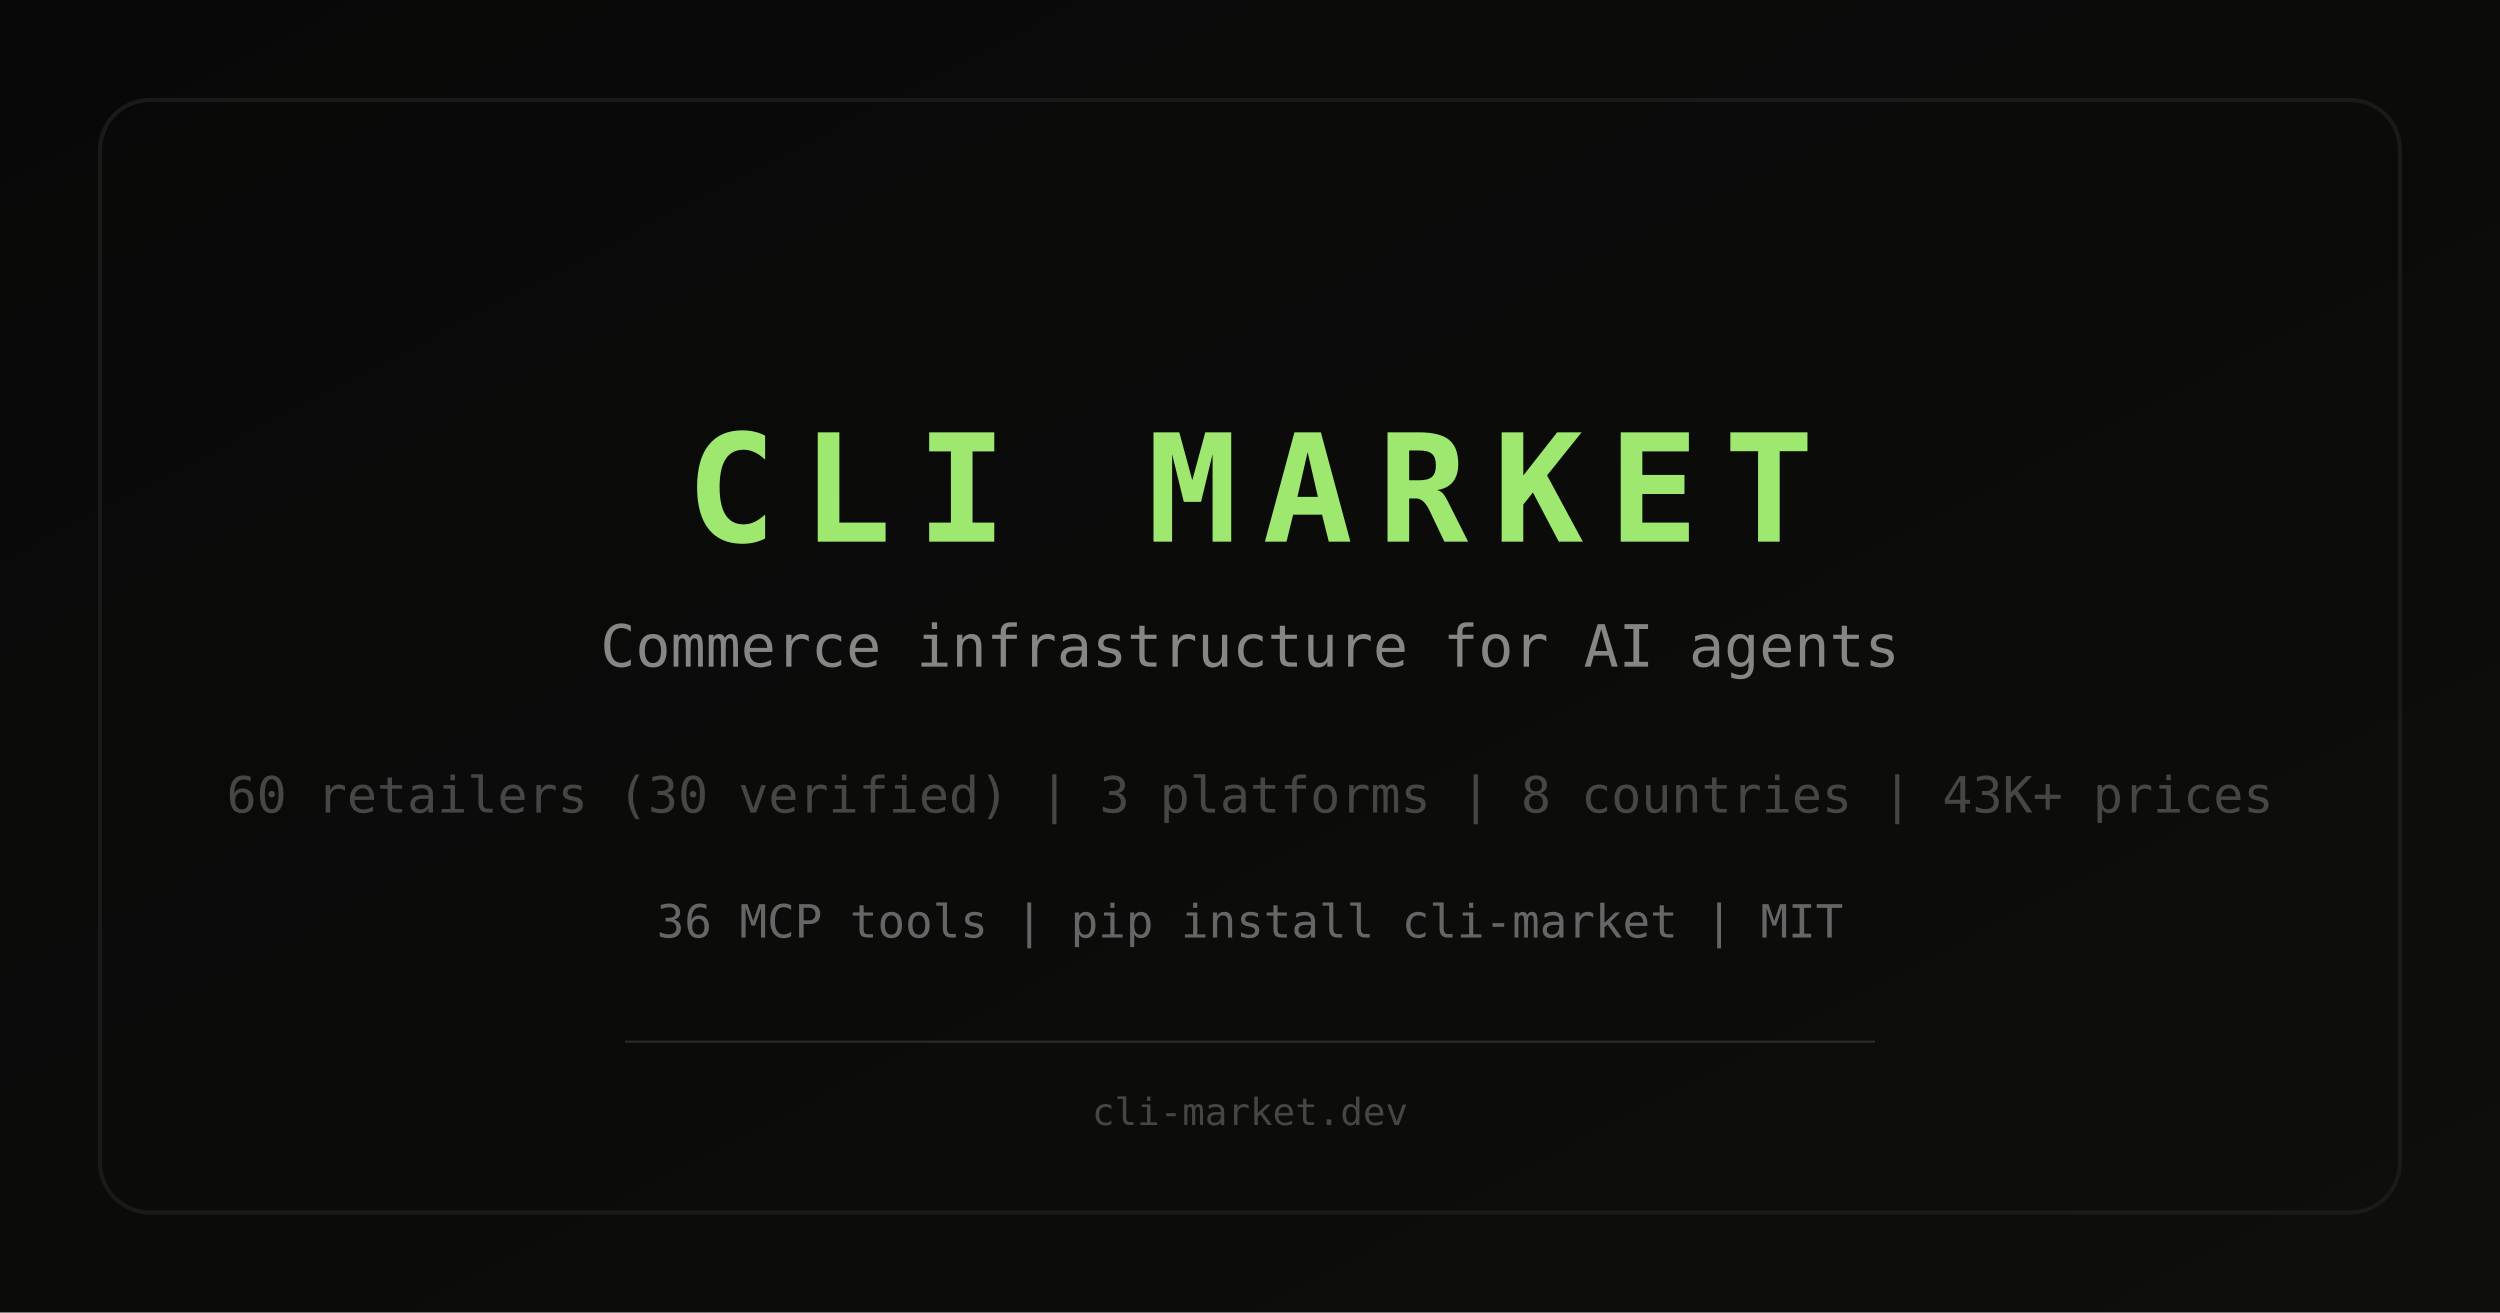
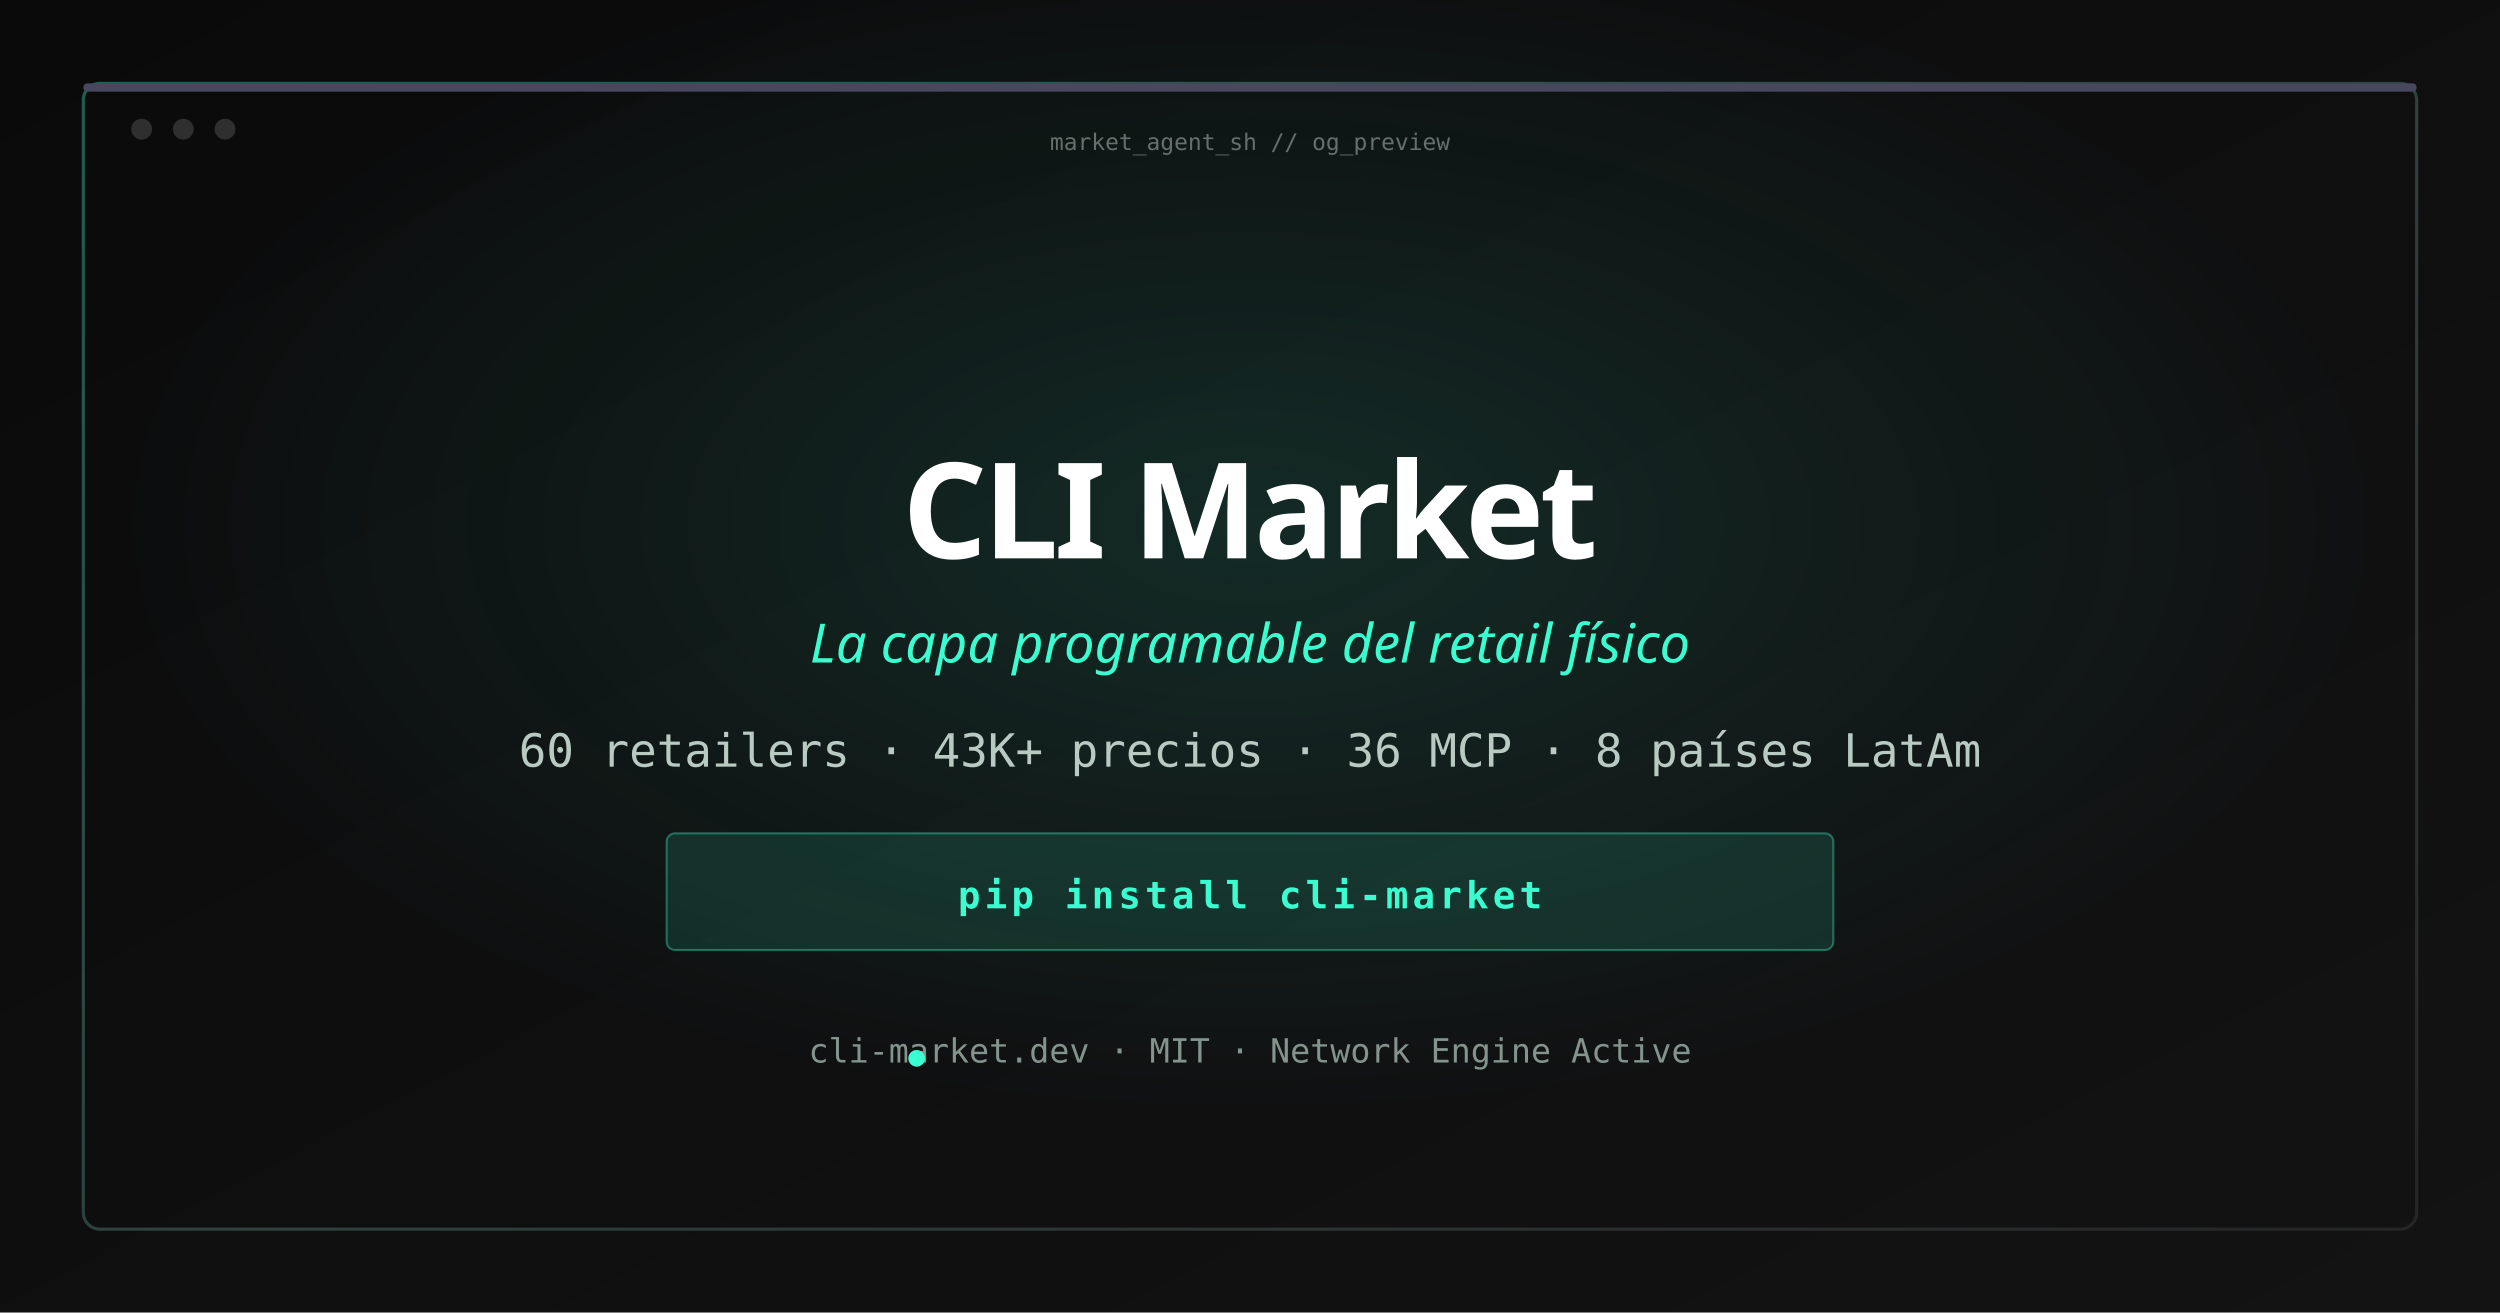
<svg xmlns="http://www.w3.org/2000/svg" width="1200" height="630" viewBox="0 0 1200 630">
  <defs>
-     <linearGradient id="bg" x1="0" y1="0" x2="1" y2="1">
-       <stop offset="0%" stop-color="#080808" />
-       <stop offset="100%" stop-color="#0e0f0c" />
+     <linearGradient id="bg" x1="0%" y1="0%" x2="100%" y2="100%">
+       <stop offset="0%" stop-color="#0a0a0b" />
+       <stop offset="100%" stop-color="#131314" />
+     </linearGradient>
+     <radialGradient id="glow" cx="50%" cy="40%" r="45%">
+       <stop offset="0%" stop-color="#3afecf" stop-opacity="0.12" />
+       <stop offset="100%" stop-color="#3afecf" stop-opacity="0" />
+     </radialGradient>
+     <linearGradient id="border" x1="0%" y1="0%" x2="100%" y2="100%">
+       <stop offset="0%" stop-color="#3afecf" stop-opacity="0.35" />
+       <stop offset="100%" stop-color="#ffffff" stop-opacity="0.08" />
    </linearGradient>
  </defs>
  <rect width="1200" height="630" fill="url(#bg)" />
-   <rect x="48" y="48" width="1104" height="534" rx="24" fill="none" stroke="#1A1A1A" stroke-width="2" />
-   <text x="600" y="260" text-anchor="middle" font-family="monospace" font-size="72" font-weight="bold" fill="#9fe870" letter-spacing="12">CLI MARKET</text>
-   <text x="600" y="320" text-anchor="middle" font-family="monospace" font-size="28" fill="#868685">Commerce infrastructure for AI agents</text>
-   <text x="600" y="390" text-anchor="middle" font-family="monospace" font-size="24" fill="#454745">60 retailers (30 verified) | 3 platforms | 8 countries | 43K+ prices</text>
-   <text x="600" y="450" text-anchor="middle" font-family="monospace" font-size="22" fill="#666666">36 MCP tools | pip install cli-market | MIT</text>
-   <line x1="300" y1="500" x2="900" y2="500" stroke="#2a2d25" stroke-width="1" />
-   <text x="600" y="540" text-anchor="middle" font-family="monospace" font-size="18" fill="#454745">cli-market.dev</text>
+   <rect width="1200" height="630" fill="url(#glow)" />
+   <rect x="40" y="40" width="1120" height="550" rx="8" fill="none" stroke="url(#border)" stroke-width="1.5" />
+   <rect x="40" y="40" width="1120" height="4" rx="2" fill="#47475d" />
+   <circle cx="68" cy="62" r="5" fill="#ffffff" fill-opacity="0.15" />
+   <circle cx="88" cy="62" r="5" fill="#ffffff" fill-opacity="0.15" />
+   <circle cx="108" cy="62" r="5" fill="#ffffff" fill-opacity="0.15" />
+   <text x="600" y="72" text-anchor="middle" font-family="ui-monospace, monospace" font-size="11" fill="#b9cac2" fill-opacity="0.5">market_agent_sh // og_preview</text>
+   <text x="600" y="268" text-anchor="middle" font-family="ui-sans-serif, system-ui, sans-serif" font-size="64" font-weight="700" fill="#ffffff" letter-spacing="-2">CLI Market</text>
+   <text x="600" y="318" text-anchor="middle" font-family="ui-sans-serif, system-ui, sans-serif" font-size="26" fill="#3afecf" font-style="italic">La capa programable del retail físico</text>
+   <text x="600" y="368" text-anchor="middle" font-family="ui-monospace, monospace" font-size="22" fill="#b9cac2">60 retailers · 43K+ precios · 36 MCP · 8 países LatAm</text>
+   <rect x="320" y="400" width="560" height="56" rx="4" fill="#3afecf" fill-opacity="0.12" stroke="#3afecf" stroke-opacity="0.35" />
+   <text x="600" y="436" text-anchor="middle" font-family="ui-monospace, monospace" font-size="18" font-weight="700" fill="#3afecf" letter-spacing="2">pip install cli-market</text>
+   <text x="600" y="510" text-anchor="middle" font-family="ui-monospace, monospace" font-size="16" fill="#84948d">cli-market.dev · MIT · Network Engine Active</text>
+   <circle cx="440" cy="508" r="4" fill="#3afecf" />
</svg>
